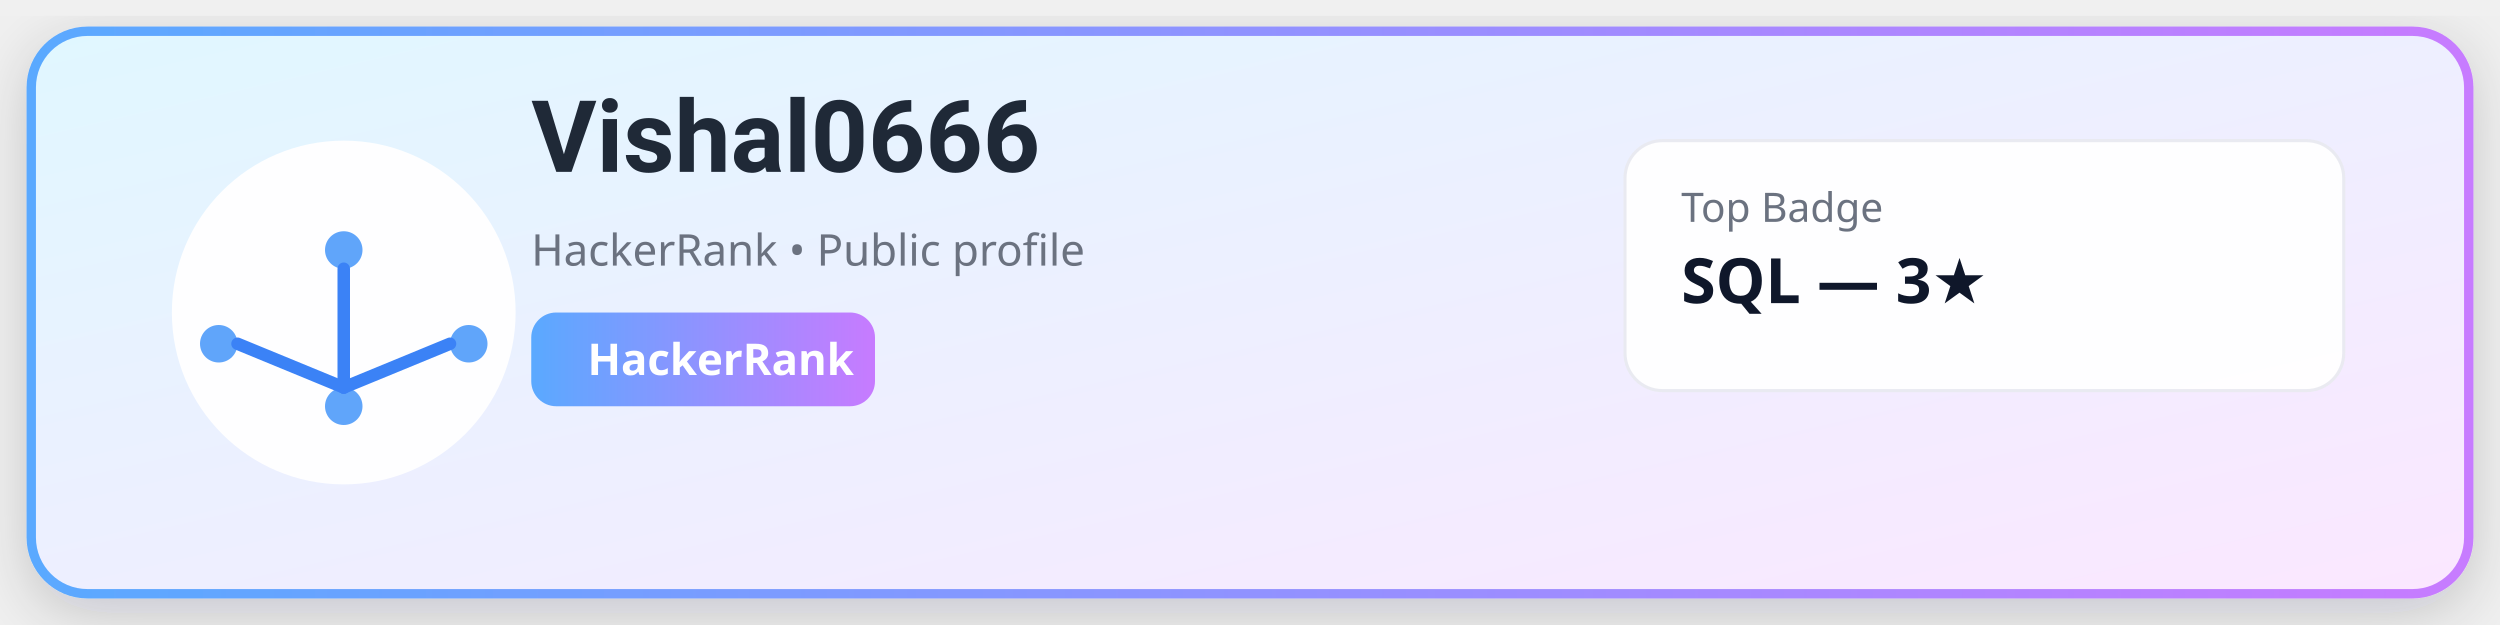
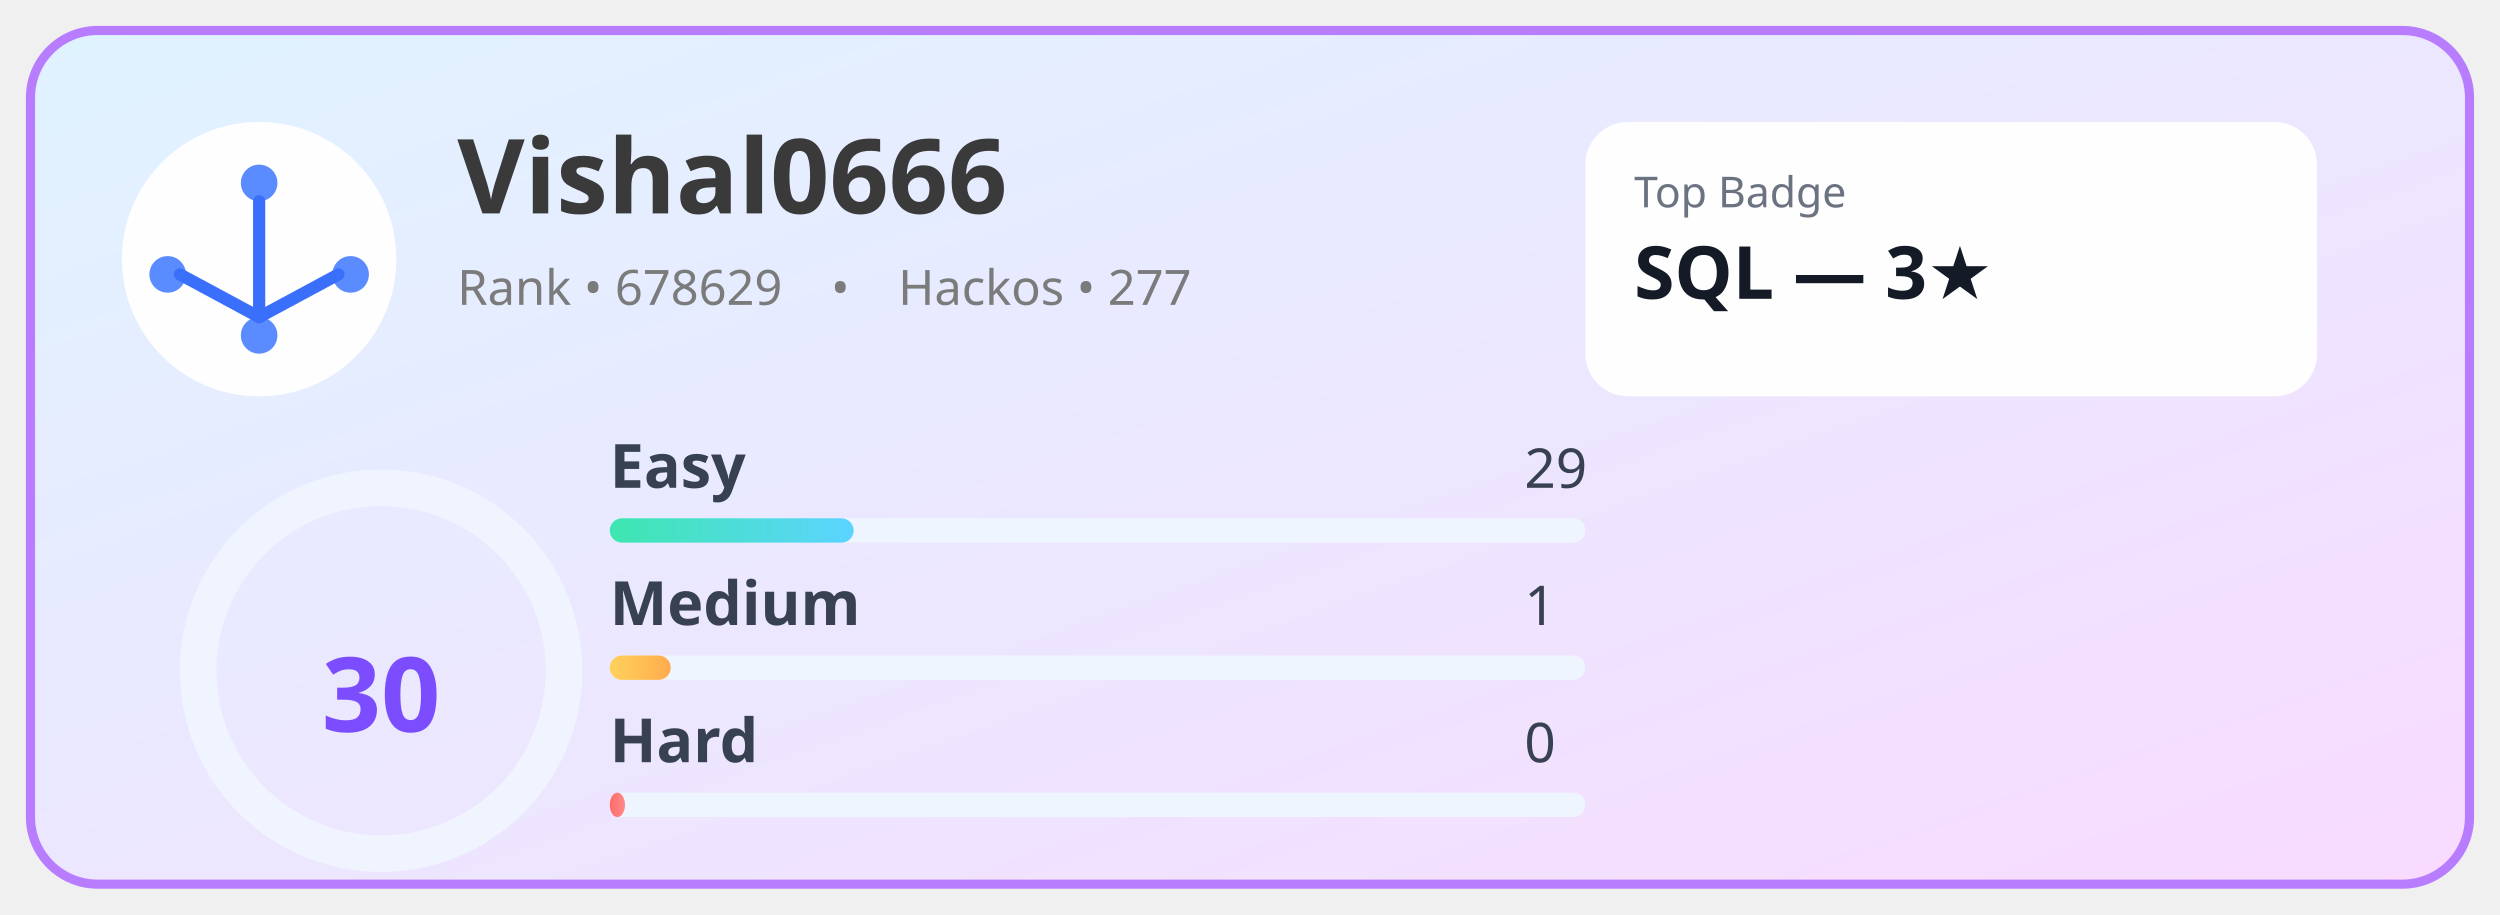
- <svg xmlns="http://www.w3.org/2000/svg" width="800" height="200" viewBox="0 0 800 200">
+ <svg xmlns="http://www.w3.org/2000/svg" width="820" height="300" viewBox="0 0 820 300" fill="none">
  <defs>
-     <linearGradient id="g1" x1="0" x2="1" y1="0" y2="1">
-       <stop offset="0" stop-color="#e0f7ff" />
-       <stop offset="1" stop-color="#fbe7ff" />
+     <linearGradient id="cardbg" x1="0" y1="0" x2="1" y2="1">
+       <stop offset="0%" stop-color="#dff3ff" />
+       <stop offset="100%" stop-color="#f8dbff" />
    </linearGradient>
-     <linearGradient id="g2" x1="0" x2="1">
-       <stop offset="0" stop-color="#5aa9ff" />
-       <stop offset="1" stop-color="#c77bff" />
+     <linearGradient id="greenbar" x1="0" x2="1">
+       <stop offset="0%" stop-color="#3ee6b0" />
+       <stop offset="100%" stop-color="#5cd4ff" />
    </linearGradient>
-     <filter id="shadow" x="-50%" y="-50%" width="200%" height="200%">
-       <feDropShadow dx="0" dy="5" stdDeviation="10" flood-color="#0b1220" flood-opacity="0.18" />
-     </filter>
+     <linearGradient id="yellowbar" x1="0" x2="1">
+       <stop offset="0%" stop-color="#ffd15c" />
+       <stop offset="100%" stop-color="#ffac4d" />
+     </linearGradient>
+     <linearGradient id="redbar" x1="0" x2="1">
+       <stop offset="0%" stop-color="#ff6a6a" />
+       <stop offset="100%" stop-color="#ff8a8a" />
+     </linearGradient>
  </defs>
-   <rect x="10" y="10" width="780" height="180" rx="18" fill="url(#g1)" stroke="url(#g2)" stroke-width="3" filter="url(#shadow)" />
-   <g transform="translate(40,35)">
-     <circle cx="70" cy="65" r="55" fill="white" opacity="0.95" />
-     <g transform="translate(70,65) scale(1) translate(-0,-10)" fill="none" stroke="#3b82f6" stroke-width="4" stroke-linecap="round" stroke-linejoin="round">
-       <circle cx="0" cy="-10" r="6" fill="#60a5fa" stroke="none" />
-       <circle cx="0" cy="40" r="6" fill="#60a5fa" stroke="none" />
-       <circle cx="-40" cy="20" r="6" fill="#60a5fa" stroke="none" />
-       <circle cx="40" cy="20" r="6" fill="#60a5fa" stroke="none" />
-       <path d="M0 -4 L 0 34" />
-       <path d="M0 34 L -34 20" />
-       <path d="M0 34 L 34 20" />
+   <rect x="10" y="10" width="800" height="280" rx="22" fill="url(#cardbg)" stroke="#b87dff" stroke-width="3" />
+   <g transform="translate(40,40)">
+     <rect width="90" height="90" rx="45" fill="white" opacity="0.95" />
+     <g transform="translate(45,45)">
+       <circle cx="0" cy="-25" r="6" fill="#5a8bff" />
+       <circle cx="0" cy="25" r="6" fill="#5a8bff" />
+       <circle cx="-30" cy="5" r="6" fill="#5a8bff" />
+       <circle cx="30" cy="5" r="6" fill="#5a8bff" />
+       <path d="M0 -19 V19" stroke="#3a6ffc" stroke-width="4" stroke-linecap="round" />
+       <path d="M0 19 L -26 5" stroke="#3a6ffc" stroke-width="4" stroke-linecap="round" />
+       <path d="M0 19 L 26 5" stroke="#3a6ffc" stroke-width="4" stroke-linecap="round" />
    </g>
  </g>
-   <g transform="translate(170,55)">
-     <text x="0" y="0" font-family="Segoe UI, Roboto, Helvetica, Arial" font-size="32" fill="#1f2937" font-weight="700">
-       Vishal0666
+   <text x="150" y="70" fill="#3a3a3a" font-size="34" font-family="Segoe UI" font-weight="700">
+     Vishal0666
+   </text>
+   <text x="150" y="100" fill="#7b7b7b" font-size="16" font-family="Segoe UI">
+     Rank • 678629 • Hackos • 277
+   </text>
+   <g transform="translate(520,40)">
+     <rect width="240" height="90" rx="14" fill="white" opacity="0.95" />
+     <text x="16" y="28" fill="#6b7280" font-family="Segoe UI" font-size="14">Top Badge</text>
+     <text x="16" y="58" fill="#141b26" font-family="Segoe UI" font-size="24" font-weight="700">
+       SQL — 3★
    </text>
-     <text x="0" y="30" font-family="Segoe UI" font-size="14" fill="#6b7280">
-       HackerRank • Public profile
+   </g>
+   <g transform="translate(55,150)">
+     <circle cx="70" cy="70" r="60" stroke="#f0f4ff" stroke-width="12" fill="none" />
+     <text x="70" y="90" text-anchor="middle" font-size="34" fill="#7b4dff" font-family="Segoe UI" font-weight="700">
+       30
    </text>
-     <rect x="0" y="45" width="110" height="30" rx="8" fill="url(#g2)" />
-     <text x="18" y="65" font-family="Segoe UI" font-size="14" fill="white" font-weight="600">HackerRank</text>
  </g>
-   <g transform="translate(520,45)">
-     <rect x="0" y="0" width="230" height="80" rx="12" fill="white" opacity="0.95" stroke="#e9eaf0" />
-     <text x="18" y="26" font-family="Segoe UI" font-size="13" fill="#6b7280">Top Badge</text>
-     <text x="18" y="52" font-family="Segoe UI" font-size="20" fill="#0f172a" font-weight="700">SQL — 3★</text>
+   <g transform="translate(200,150)">
+     <text x="0" y="10" fill="#374151" font-size="20" font-family="Segoe UI" font-weight="600">Easy</text>
+     <text x="300" y="10" fill="#374151" font-size="18" font-family="Segoe UI">29</text>
+     <rect x="0" y="20" width="320" height="8" rx="4" fill="#eef5ff" />
+     <rect x="0" y="20" width="80" height="8" rx="4" fill="url(#greenbar)" />
+     <text x="0" y="55" fill="#374151" font-size="20" font-family="Segoe UI" font-weight="600">Medium</text>
+     <text x="300" y="55" fill="#374151" font-size="18" font-family="Segoe UI">1</text>
+     <rect x="0" y="65" width="320" height="8" rx="4" fill="#eef5ff" />
+     <rect x="0" y="65" width="20" height="8" rx="4" fill="url(#yellowbar)" />
+     <text x="0" y="100" fill="#374151" font-size="20" font-family="Segoe UI" font-weight="600">Hard</text>
+     <text x="300" y="100" fill="#374151" font-size="18" font-family="Segoe UI">0</text>
+     <rect x="0" y="110" width="320" height="8" rx="4" fill="#eef5ff" />
+     <rect x="0" y="110" width="5" height="8" rx="4" fill="url(#redbar)" />
  </g>
</svg>
